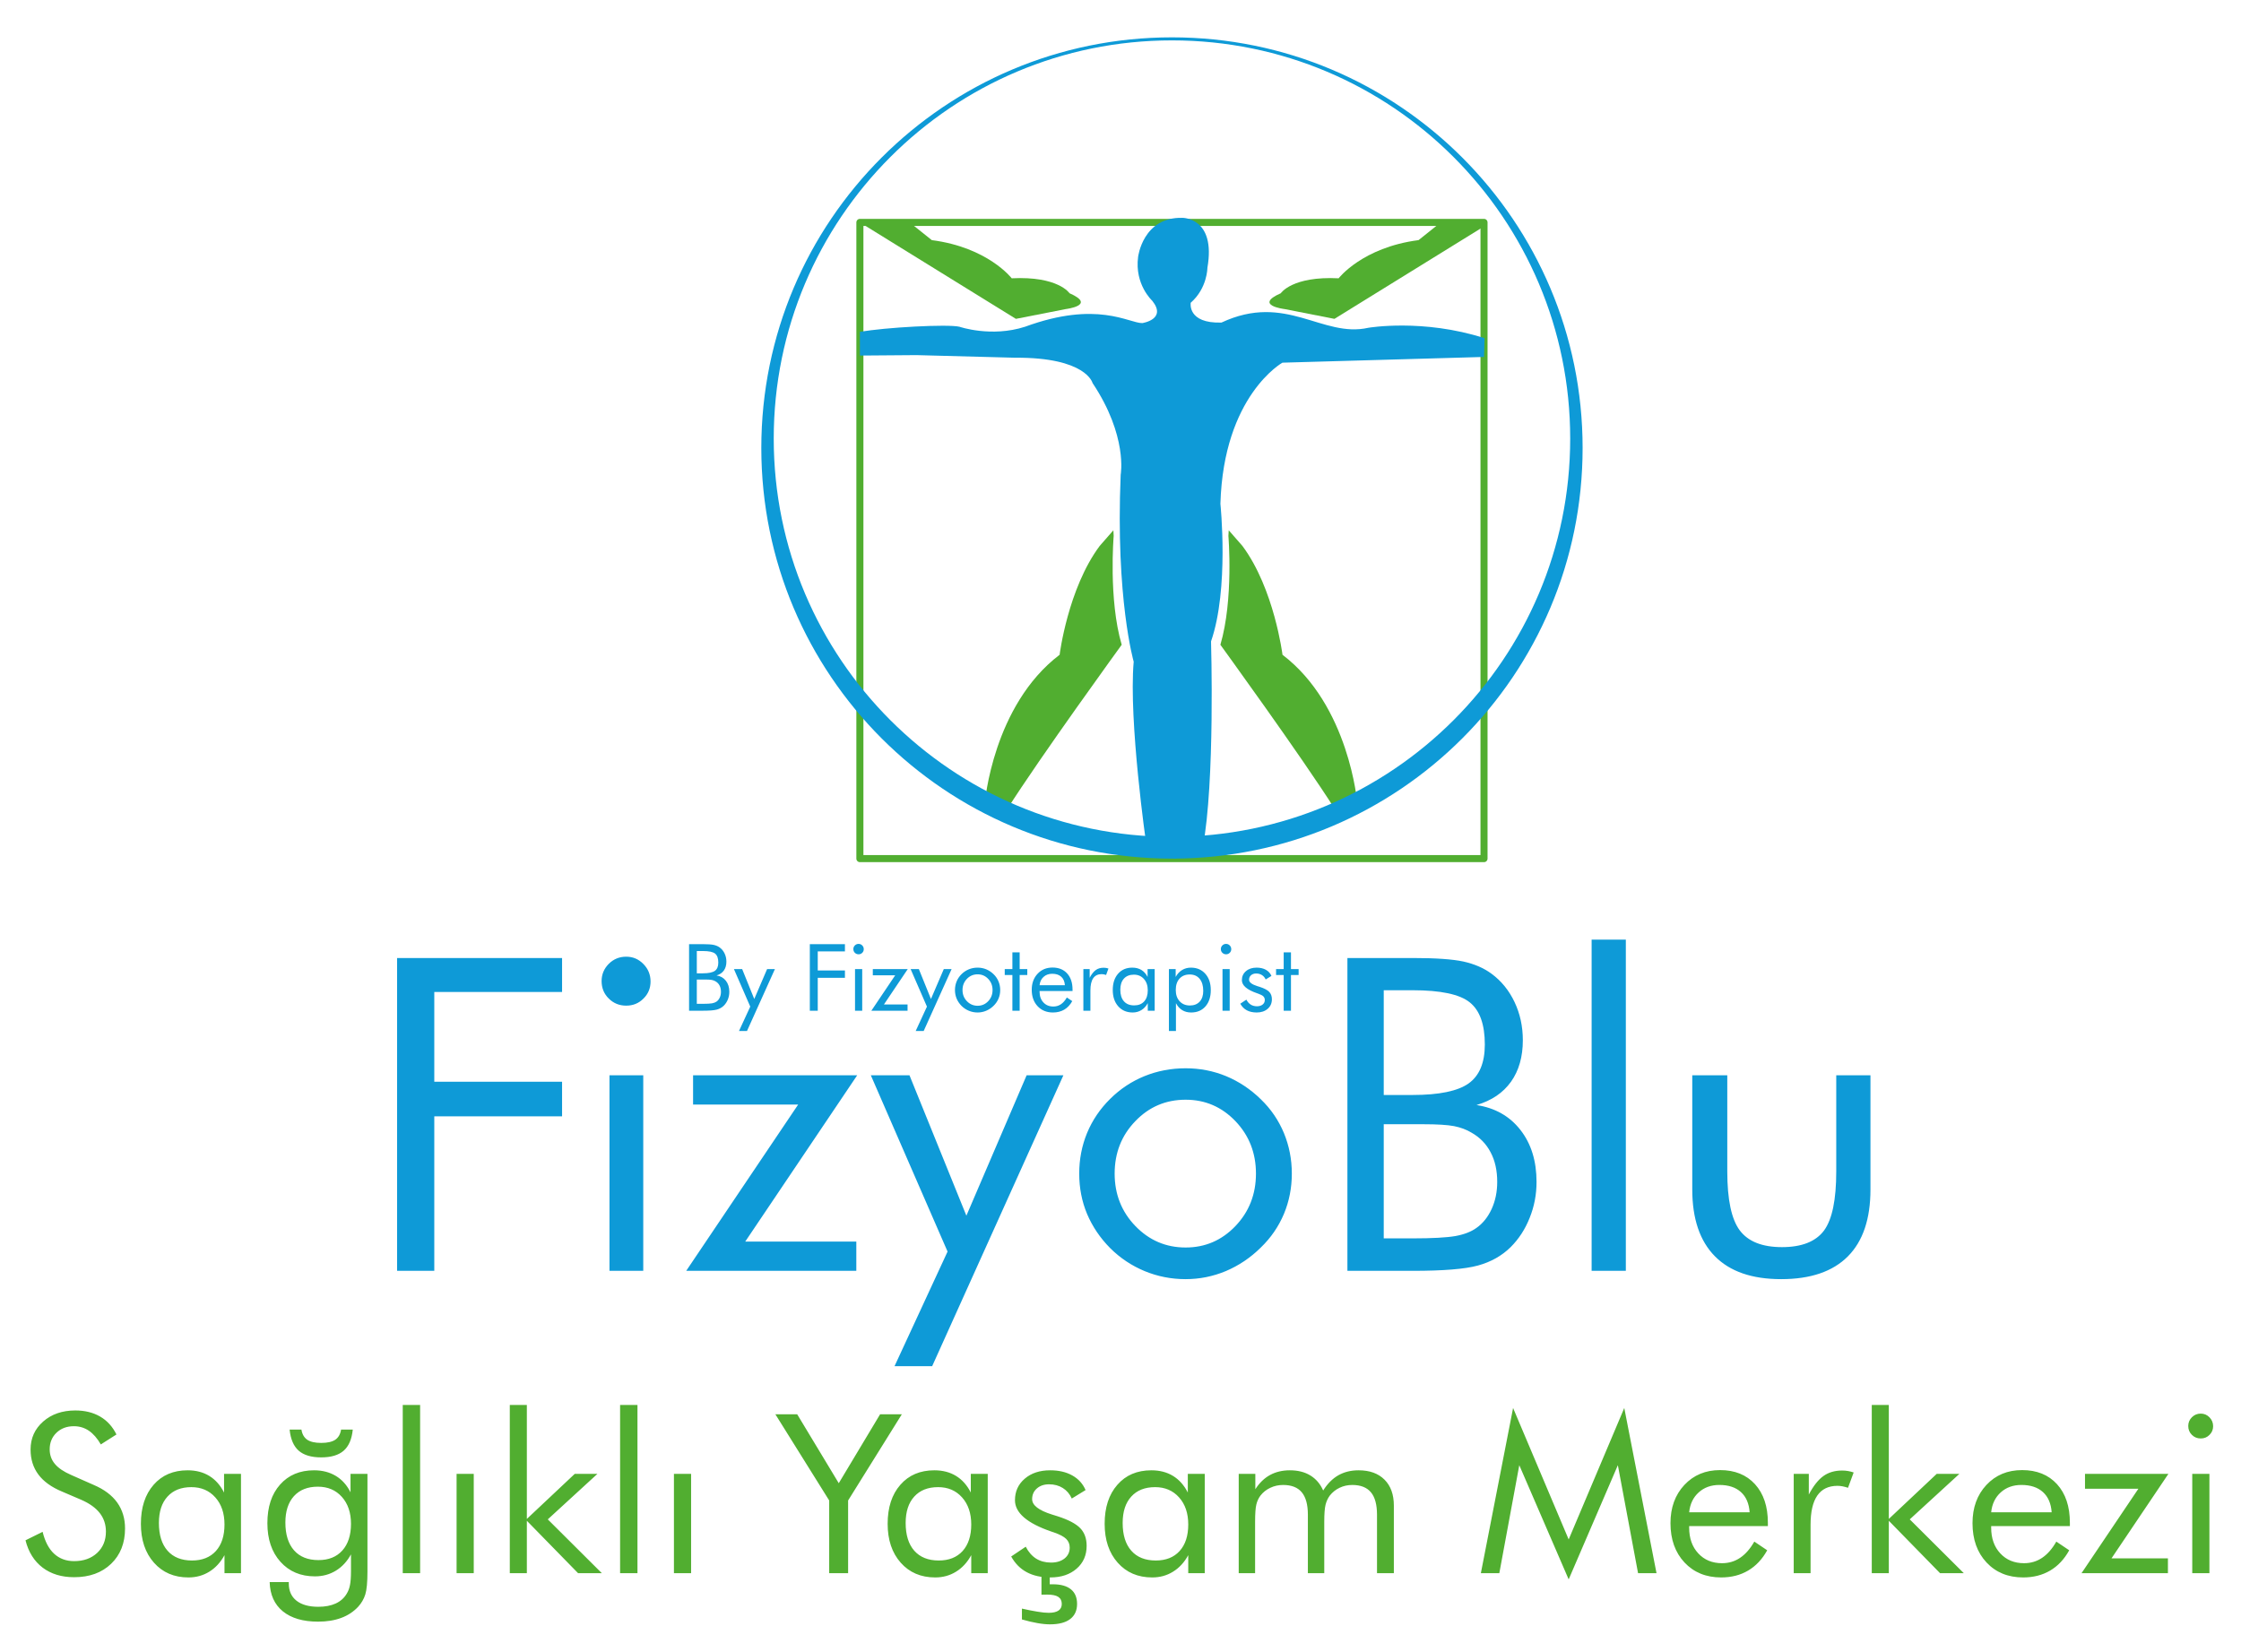
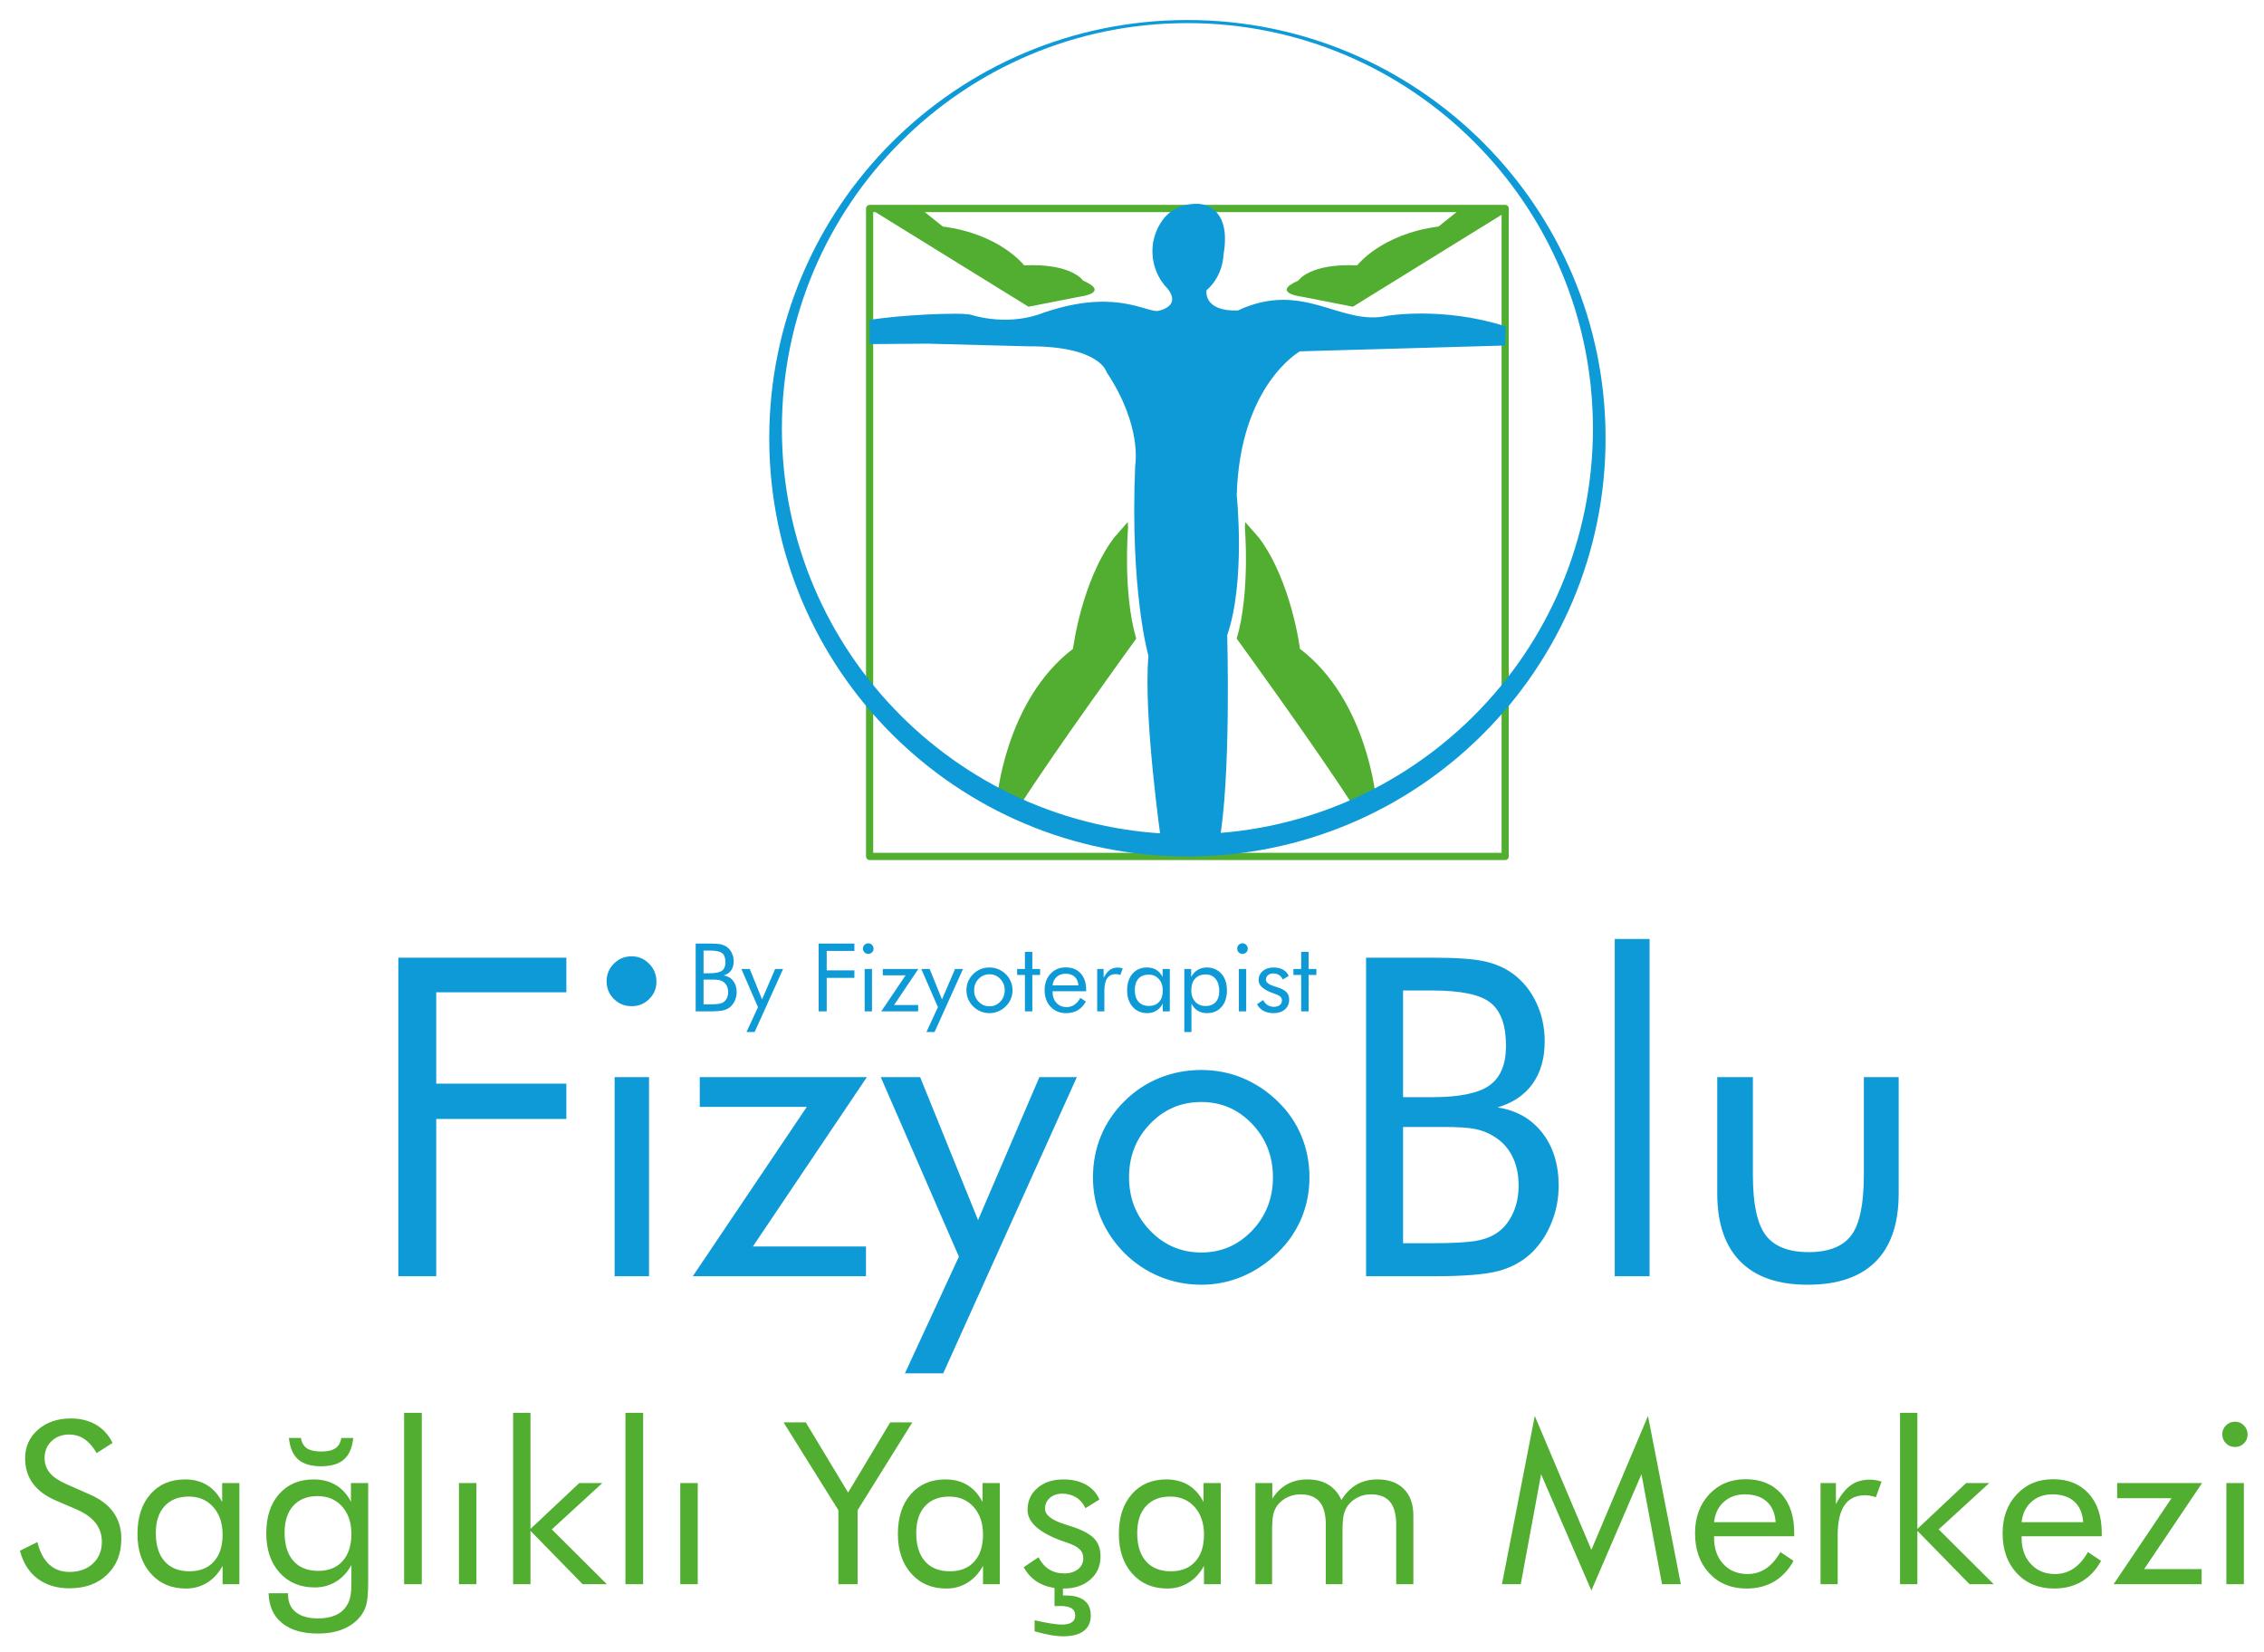
- <svg xmlns="http://www.w3.org/2000/svg" viewBox="108 280 380 280" width="100%" height="100%">
+ <svg xmlns="http://www.w3.org/2000/svg" viewBox="109 283 377 275" width="100%" height="100%">
  <path fill-rule="nonzero" fill="rgb(5.49%, 60.393%, 84.314%)" fill-opacity="1" d="M 175.332 495.5 L 175.332 442.453 L 203.309 442.453 L 203.309 448.215 L 181.641 448.215 L 181.641 463.43 L 203.309 463.43 L 203.309 469.305 L 181.641 469.305 L 181.641 495.5 Z M 210.012 446.363 C 210.012 445.223 210.422 444.258 211.227 443.441 C 212.039 442.637 213.02 442.23 214.18 442.23 C 215.32 442.23 216.285 442.637 217.098 443.469 C 217.902 444.285 218.312 445.273 218.312 446.438 C 218.312 447.574 217.918 448.539 217.113 449.328 C 216.32 450.133 215.344 450.531 214.18 450.531 C 213.02 450.531 212.039 450.133 211.227 449.328 C 210.422 448.539 210.012 447.547 210.012 446.363 Z M 211.348 495.5 L 211.348 462.34 L 217.074 462.34 L 217.074 495.5 Z M 224.359 495.5 L 243.344 467.301 L 225.523 467.301 L 225.523 462.34 L 253.352 462.34 L 234.367 490.539 L 253.203 490.539 L 253.203 495.5 Z M 259.684 511.664 L 268.676 492.234 L 255.664 462.34 L 262.219 462.34 L 271.867 486.148 L 282.082 462.34 L 288.316 462.34 L 266.066 511.664 Z M 297.008 479.012 C 297.008 482.512 298.184 485.48 300.523 487.906 C 302.871 490.332 305.703 491.543 309.043 491.543 C 312.359 491.543 315.168 490.332 317.492 487.906 C 319.805 485.48 320.969 482.512 320.969 479.012 C 320.969 475.512 319.805 472.543 317.492 470.121 C 315.168 467.695 312.359 466.484 309.043 466.484 C 305.68 466.484 302.836 467.695 300.512 470.121 C 298.172 472.543 297.008 475.512 297.008 479.012 Z M 291 479.012 C 291 476.578 291.445 474.277 292.336 472.113 C 293.238 469.949 294.535 468.031 296.254 466.336 C 297.961 464.641 299.918 463.355 302.082 462.477 C 304.258 461.598 306.582 461.152 309.043 461.152 C 311.457 461.152 313.742 461.598 315.91 462.488 C 318.074 463.391 320.039 464.691 321.797 466.41 C 323.516 468.066 324.812 469.984 325.715 472.148 C 326.605 474.312 327.051 476.602 327.051 479.012 C 327.051 481.426 326.605 483.703 325.715 485.84 C 324.812 487.98 323.516 489.887 321.797 491.543 C 320.039 493.285 318.059 494.609 315.871 495.539 C 313.684 496.453 311.406 496.91 309.043 496.91 C 306.609 496.91 304.293 496.453 302.105 495.551 C 299.918 494.648 297.961 493.348 296.254 491.652 C 294.535 489.922 293.238 487.98 292.336 485.867 C 291.445 483.738 291 481.449 291 479.012 Z M 336.477 495.5 L 336.477 442.453 L 347.535 442.453 C 351.418 442.453 354.285 442.652 356.129 443.047 C 357.984 443.457 359.566 444.137 360.891 445.102 C 362.586 446.348 363.898 447.969 364.824 449.938 C 365.754 451.902 366.223 454.055 366.223 456.402 C 366.223 459.199 365.555 461.551 364.219 463.43 C 362.871 465.32 360.93 466.633 358.367 467.387 C 361.512 467.871 363.984 469.266 365.812 471.605 C 367.633 473.93 368.547 476.875 368.547 480.422 C 368.547 482.551 368.164 484.578 367.383 486.508 C 366.617 488.449 365.543 490.094 364.156 491.48 C 362.66 492.953 360.816 493.992 358.617 494.598 C 356.414 495.203 352.727 495.5 347.535 495.5 Z M 342.637 470.641 L 342.637 489.996 L 347.535 489.996 C 350.887 489.996 353.309 489.859 354.793 489.602 C 356.277 489.328 357.465 488.871 358.367 488.215 C 359.457 487.449 360.309 486.371 360.941 485 C 361.57 483.613 361.879 482.094 361.879 480.422 C 361.879 478.492 361.512 476.812 360.754 475.391 C 360.012 473.969 358.926 472.855 357.488 472.051 C 356.648 471.543 355.672 471.184 354.559 470.961 C 353.445 470.75 351.727 470.641 349.375 470.641 Z M 342.637 447.918 L 342.637 465.68 L 347.535 465.68 C 352.023 465.68 355.188 465.023 357.02 463.727 C 358.863 462.414 359.777 460.215 359.777 457.121 C 359.777 453.719 358.926 451.332 357.219 449.973 C 355.523 448.602 352.281 447.918 347.535 447.918 Z M 377.887 495.5 L 377.887 439.336 L 383.688 439.336 L 383.688 495.5 Z M 400.891 462.34 L 400.891 478.656 C 400.891 483.418 401.594 486.742 403.004 488.637 C 404.426 490.527 406.801 491.48 410.164 491.48 C 413.516 491.48 415.891 490.539 417.289 488.672 C 418.676 486.793 419.367 483.453 419.367 478.656 L 419.367 462.34 L 425.168 462.34 L 425.168 481.699 C 425.168 486.695 423.895 490.48 421.336 493.051 C 418.773 495.625 415 496.91 410.031 496.91 C 405.094 496.91 401.359 495.625 398.801 493.039 C 396.238 490.453 394.953 486.668 394.953 481.699 L 394.953 462.34 Z M 400.891 462.34 " />
  <path fill-rule="nonzero" fill="rgb(31.764%, 68.236%, 18.823%)" fill-opacity="1" d="M 123.898 531.809 C 125.652 532.555 126.977 533.547 127.871 534.785 C 128.758 536.031 129.203 537.492 129.203 539.184 C 129.203 541.668 128.418 543.664 126.84 545.18 C 125.262 546.695 123.172 547.453 120.57 547.453 C 118.445 547.453 116.668 546.914 115.227 545.828 C 113.797 544.738 112.828 543.191 112.324 541.195 L 115.227 539.758 C 115.625 541.391 116.27 542.629 117.168 543.465 C 118.074 544.305 119.207 544.727 120.57 544.727 C 122.176 544.727 123.477 544.262 124.473 543.336 C 125.465 542.406 125.961 541.207 125.961 539.719 C 125.961 538.52 125.613 537.469 124.922 536.582 C 124.227 535.691 123.184 534.941 121.781 534.328 L 118.508 532.926 C 116.715 532.18 115.379 531.215 114.504 530.035 C 113.625 528.859 113.184 527.445 113.184 525.805 C 113.184 523.891 113.895 522.305 115.32 521.055 C 116.742 519.805 118.559 519.176 120.77 519.176 C 122.391 519.176 123.793 519.523 124.973 520.207 C 126.16 520.895 127.086 521.91 127.746 523.25 L 125.094 524.938 C 124.496 523.895 123.816 523.125 123.07 522.613 C 122.32 522.105 121.473 521.848 120.531 521.848 C 119.332 521.848 118.344 522.219 117.578 522.953 C 116.812 523.688 116.426 524.625 116.426 525.77 C 116.426 526.723 116.723 527.555 117.312 528.25 C 117.898 528.953 118.816 529.57 120.055 530.109 Z M 146.066 538.512 C 146.066 536.609 145.547 535.074 144.508 533.918 C 143.473 532.758 142.121 532.18 140.449 532.18 C 138.723 532.18 137.371 532.711 136.402 533.781 C 135.43 534.848 134.945 536.336 134.945 538.254 C 134.945 540.289 135.438 541.859 136.41 542.961 C 137.383 544.066 138.773 544.621 140.562 544.621 C 142.277 544.621 143.629 544.086 144.605 543.012 C 145.578 541.938 146.066 540.434 146.066 538.512 Z M 148.863 529.93 L 148.863 546.773 L 146.066 546.773 L 146.066 543.715 C 145.395 544.945 144.527 545.883 143.48 546.523 C 142.43 547.172 141.254 547.492 139.953 547.492 C 137.535 547.492 135.586 546.66 134.109 544.996 C 132.633 543.336 131.891 541.133 131.891 538.398 C 131.891 535.629 132.609 533.422 134.047 531.781 C 135.48 530.141 137.402 529.324 139.809 529.324 C 141.219 529.324 142.441 529.641 143.48 530.273 C 144.516 530.902 145.359 531.844 145.992 533.094 L 145.992 529.93 Z M 167.516 538.398 C 167.516 536.508 167 534.988 165.969 533.832 C 164.938 532.68 163.582 532.102 161.898 532.102 C 160.168 532.102 158.816 532.637 157.844 533.703 C 156.875 534.773 156.391 536.262 156.391 538.18 C 156.391 540.215 156.883 541.785 157.855 542.891 C 158.828 543.996 160.211 544.551 162.008 544.551 C 163.727 544.551 165.07 544.012 166.051 542.922 C 167.023 541.836 167.516 540.328 167.516 538.398 Z M 170.309 529.93 L 170.309 546.48 C 170.309 548.309 170.184 549.609 169.941 550.383 C 169.695 551.16 169.293 551.852 168.727 552.469 C 167.941 553.309 166.98 553.945 165.848 554.359 C 164.711 554.781 163.41 554.988 161.934 554.988 C 159.383 554.988 157.391 554.402 155.965 553.242 C 154.531 552.074 153.789 550.418 153.727 548.281 L 156.969 548.281 L 156.969 548.504 C 156.969 549.773 157.402 550.746 158.277 551.438 C 159.145 552.121 160.383 552.469 161.973 552.469 C 163.129 552.469 164.113 552.281 164.926 551.91 C 165.742 551.531 166.363 550.98 166.797 550.238 C 167.055 549.824 167.238 549.34 167.344 548.785 C 167.457 548.234 167.516 547.441 167.516 546.41 L 167.516 543.578 C 166.859 544.777 166.008 545.699 164.957 546.34 C 163.902 546.988 162.715 547.309 161.398 547.309 C 158.98 547.309 157.031 546.484 155.555 544.84 C 154.078 543.199 153.34 541.012 153.34 538.293 C 153.34 535.539 154.055 533.359 155.492 531.746 C 156.926 530.129 158.848 529.324 161.254 529.324 C 162.652 529.324 163.883 529.641 164.938 530.273 C 165.992 530.902 166.824 531.832 167.438 533.059 L 167.438 529.93 Z M 157.109 522.418 L 159.113 522.418 C 159.238 523.203 159.566 523.777 160.098 524.141 C 160.633 524.5 161.418 524.68 162.469 524.68 C 163.523 524.68 164.316 524.5 164.852 524.141 C 165.383 523.777 165.711 523.203 165.836 522.418 L 167.82 522.418 C 167.652 524.055 167.137 525.246 166.277 526 C 165.414 526.754 164.145 527.133 162.469 527.133 C 160.785 527.133 159.516 526.754 158.652 526 C 157.793 525.246 157.277 524.055 157.109 522.418 Z M 176.293 546.773 L 176.293 518.242 L 179.238 518.242 L 179.238 546.773 Z M 185.422 546.773 L 185.422 529.93 L 188.332 529.93 L 188.332 546.773 Z M 194.445 546.773 L 194.445 518.242 L 197.336 518.242 L 197.336 537.57 L 205.457 529.93 L 209.301 529.93 L 200.887 537.645 L 210.055 546.773 L 206.027 546.773 L 197.336 537.883 L 197.336 546.773 Z M 213.148 546.773 L 213.148 518.242 L 216.094 518.242 L 216.094 546.773 Z M 222.277 546.773 L 222.277 529.93 L 225.188 529.93 L 225.188 546.773 Z M 248.605 546.773 L 248.605 534.441 L 239.477 519.824 L 243.176 519.824 L 250.227 531.512 L 257.238 519.824 L 260.922 519.824 L 251.812 534.441 L 251.812 546.773 Z M 272.691 538.512 C 272.691 536.609 272.168 535.074 271.133 533.918 C 270.098 532.758 268.746 532.18 267.074 532.18 C 265.344 532.18 263.996 532.711 263.027 533.781 C 262.055 534.848 261.57 536.336 261.57 538.254 C 261.57 540.289 262.059 541.859 263.031 542.961 C 264.008 544.066 265.395 544.621 267.188 544.621 C 268.902 544.621 270.254 544.086 271.227 543.012 C 272.199 541.938 272.691 540.434 272.691 538.512 Z M 275.488 529.93 L 275.488 546.773 L 272.691 546.773 L 272.691 543.715 C 272.02 544.945 271.152 545.883 270.102 546.523 C 269.055 547.172 267.879 547.492 266.578 547.492 C 264.156 547.492 262.211 546.66 260.734 544.996 C 259.258 543.336 258.516 541.133 258.516 538.398 C 258.516 535.629 259.23 533.422 260.672 531.781 C 262.102 530.141 264.027 529.324 266.434 529.324 C 267.84 529.324 269.066 529.641 270.102 530.273 C 271.141 530.902 271.98 531.844 272.617 533.094 L 272.617 529.93 Z M 279.465 543.941 L 281.93 542.281 C 282.395 543.18 282.984 543.852 283.695 544.301 C 284.41 544.746 285.254 544.973 286.219 544.973 C 287.164 544.973 287.93 544.738 288.516 544.273 C 289.098 543.805 289.387 543.191 289.387 542.434 C 289.387 541.844 289.188 541.352 288.789 540.957 C 288.387 540.566 287.703 540.203 286.734 539.867 L 286.258 539.707 C 282.156 538.297 280.105 536.527 280.105 534.402 C 280.105 532.906 280.66 531.688 281.766 530.746 C 282.871 529.797 284.305 529.324 286.07 529.324 C 287.535 529.324 288.785 529.613 289.828 530.199 C 290.871 530.781 291.617 531.605 292.078 532.676 L 289.738 534.113 C 289.395 533.34 288.883 532.742 288.219 532.328 C 287.547 531.906 286.773 531.699 285.887 531.699 C 285.039 531.699 284.348 531.938 283.812 532.41 C 283.277 532.883 283.016 533.484 283.016 534.219 C 283.016 535.25 284.133 536.117 286.363 536.816 C 286.785 536.953 287.117 537.055 287.363 537.129 C 289.191 537.719 290.461 538.395 291.184 539.148 C 291.902 539.902 292.258 540.898 292.258 542.137 C 292.258 543.734 291.691 545.023 290.555 546.008 C 289.418 546.996 287.938 547.492 286.105 547.492 C 284.535 547.492 283.203 547.195 282.105 546.605 C 281.004 546.02 280.125 545.129 279.465 543.941 Z M 281.285 554.617 L 281.285 552.777 C 282.254 552.996 283.133 553.172 283.918 553.297 C 284.707 553.43 285.332 553.492 285.816 553.492 C 286.555 553.492 287.105 553.367 287.484 553.113 C 287.855 552.863 288.043 552.488 288.043 551.984 C 288.043 551.445 287.84 551.043 287.445 550.785 C 287.043 550.527 286.422 550.402 285.574 550.402 C 285.328 550.402 285.141 550.402 285 550.406 C 284.867 550.414 284.73 550.418 284.598 550.418 L 284.598 546.773 L 286 546.773 L 286 548.652 L 286.535 548.652 C 287.871 548.652 288.891 548.938 289.59 549.504 C 290.285 550.066 290.637 550.891 290.637 551.984 C 290.637 553.102 290.246 553.957 289.461 554.555 C 288.676 555.152 287.535 555.445 286.039 555.445 C 285.422 555.445 284.711 555.379 283.906 555.234 C 283.109 555.094 282.23 554.887 281.285 554.617 Z M 309.488 538.512 C 309.488 536.609 308.969 535.074 307.93 533.918 C 306.895 532.758 305.543 532.18 303.871 532.18 C 302.145 532.18 300.793 532.711 299.824 533.781 C 298.852 534.848 298.367 536.336 298.367 538.254 C 298.367 540.289 298.855 541.859 299.832 542.961 C 300.805 544.066 302.191 544.621 303.984 544.621 C 305.699 544.621 307.051 544.086 308.023 543.012 C 309 541.938 309.488 540.434 309.488 538.512 Z M 312.285 529.93 L 312.285 546.773 L 309.488 546.773 L 309.488 543.715 C 308.816 544.945 307.949 545.883 306.898 546.523 C 305.852 547.172 304.676 547.492 303.375 547.492 C 300.957 547.492 299.008 546.66 297.531 544.996 C 296.055 543.336 295.312 541.133 295.312 538.398 C 295.312 535.629 296.027 533.422 297.469 531.781 C 298.898 530.141 300.824 529.324 303.23 529.324 C 304.637 529.324 305.863 529.641 306.898 530.273 C 307.938 530.902 308.777 531.844 309.414 533.094 L 309.414 529.93 Z M 341.496 546.773 L 341.496 536.852 C 341.496 535.148 341.152 533.883 340.469 533.059 C 339.781 532.23 338.727 531.812 337.301 531.812 C 336.527 531.812 335.812 531.969 335.156 532.285 C 334.496 532.594 333.945 533.039 333.484 533.617 C 333.16 534.059 332.922 534.57 332.77 535.164 C 332.625 535.754 332.551 536.723 332.551 538.07 L 332.551 546.773 L 329.773 546.773 L 329.773 536.852 C 329.773 535.148 329.426 533.883 328.742 533.059 C 328.055 532.23 327 531.812 325.574 531.812 C 324.801 531.812 324.078 531.969 323.414 532.285 C 322.742 532.594 322.18 533.039 321.73 533.617 C 321.41 534.043 321.176 534.539 321.039 535.105 C 320.895 535.672 320.824 536.66 320.824 538.07 L 320.824 546.773 L 318.047 546.773 L 318.047 529.93 L 320.863 529.93 L 320.863 532.531 C 321.559 531.449 322.395 530.645 323.363 530.117 C 324.336 529.59 325.449 529.324 326.711 529.324 C 328.074 529.324 329.238 529.613 330.191 530.199 C 331.148 530.781 331.879 531.633 332.367 532.75 C 333.09 531.602 333.945 530.738 334.93 530.172 C 335.926 529.609 337.066 529.324 338.367 529.324 C 340.246 529.324 341.711 529.852 342.766 530.91 C 343.824 531.965 344.352 533.434 344.352 535.309 L 344.352 546.773 Z M 373.996 547.824 L 365.621 528.457 L 362.234 546.773 L 359.105 546.773 L 364.57 518.758 L 373.996 541.051 L 383.422 518.758 L 388.891 546.773 L 385.762 546.773 L 382.336 528.457 Z M 404.68 536.449 C 404.578 534.961 404.09 533.816 403.199 533.012 C 402.312 532.211 401.094 531.809 399.547 531.809 C 398.145 531.809 396.977 532.23 396.047 533.07 C 395.109 533.914 394.57 535.035 394.426 536.449 Z M 407.773 538.789 L 394.426 538.789 L 394.426 539.047 C 394.426 540.848 394.941 542.309 395.973 543.414 C 397 544.527 398.348 545.078 400.004 545.078 C 401.129 545.078 402.156 544.777 403.059 544.168 C 403.969 543.559 404.773 542.641 405.473 541.414 L 407.66 542.887 C 406.816 544.414 405.734 545.555 404.422 546.328 C 403.109 547.102 401.59 547.492 399.855 547.492 C 397.293 547.492 395.219 546.645 393.633 544.953 C 392.051 543.258 391.258 541.039 391.258 538.285 C 391.258 535.652 392.043 533.492 393.613 531.809 C 395.188 530.129 397.203 529.289 399.672 529.289 C 402.16 529.289 404.133 530.086 405.59 531.68 C 407.043 533.277 407.773 535.457 407.773 538.215 Z M 412.156 546.773 L 412.156 529.93 L 414.715 529.93 L 414.715 533.434 C 415.488 531.969 416.312 530.926 417.184 530.301 C 418.051 529.676 419.113 529.363 420.363 529.363 C 420.711 529.363 421.043 529.387 421.363 529.445 C 421.68 529.5 422 529.582 422.32 529.691 L 421.363 532.289 C 421.031 532.18 420.715 532.098 420.422 532.039 C 420.125 531.988 419.844 531.957 419.578 531.957 C 418.051 531.957 416.914 532.512 416.156 533.605 C 415.395 534.703 415.012 536.355 415.012 538.57 L 415.012 546.773 Z M 425.391 546.773 L 425.391 518.242 L 428.281 518.242 L 428.281 537.57 L 436.402 529.93 L 440.246 529.93 L 431.832 537.645 L 441 546.773 L 436.973 546.773 L 428.281 537.883 L 428.281 546.773 Z M 455.895 536.449 C 455.793 534.961 455.301 533.816 454.41 533.012 C 453.523 532.211 452.305 531.809 450.758 531.809 C 449.359 531.809 448.188 532.23 447.258 533.07 C 446.324 533.914 445.781 535.035 445.637 536.449 Z M 458.984 538.789 L 445.637 538.789 L 445.637 539.047 C 445.637 540.848 446.152 542.309 447.184 543.414 C 448.215 544.527 449.559 545.078 451.219 545.078 C 452.344 545.078 453.367 544.777 454.273 544.168 C 455.184 543.559 455.988 542.641 456.684 541.414 L 458.871 542.887 C 458.031 544.414 456.949 545.555 455.637 546.328 C 454.32 547.102 452.801 547.492 451.066 547.492 C 448.504 547.492 446.43 546.645 444.848 544.953 C 443.262 543.258 442.473 541.039 442.473 538.285 C 442.473 535.652 443.258 533.492 444.828 531.809 C 446.398 530.129 448.414 529.289 450.887 529.289 C 453.375 529.289 455.348 530.086 456.805 531.68 C 458.254 533.277 458.984 535.457 458.984 538.215 Z M 460.957 546.773 L 470.602 532.449 L 461.547 532.449 L 461.547 529.93 L 475.688 529.93 L 466.043 544.254 L 475.609 544.254 L 475.609 546.773 Z M 479.055 521.809 C 479.055 521.23 479.262 520.742 479.672 520.328 C 480.086 519.918 480.582 519.711 481.172 519.711 C 481.75 519.711 482.242 519.918 482.656 520.34 C 483.062 520.754 483.273 521.258 483.273 521.848 C 483.273 522.426 483.07 522.914 482.66 523.316 C 482.258 523.727 481.762 523.926 481.172 523.926 C 480.582 523.926 480.086 523.727 479.672 523.316 C 479.262 522.914 479.055 522.414 479.055 521.809 Z M 479.734 546.773 L 479.734 529.93 L 482.645 529.93 L 482.645 546.773 Z M 479.734 546.773 " />
  <path fill-rule="evenodd" fill="rgb(31.764%, 68.236%, 18.823%)" fill-opacity="1" d="M 316.297 370.883 C 316.297 370.883 317.203 381.637 314.938 389.336 C 314.938 389.336 328.75 408.355 334.41 417.297 L 338.148 416.164 C 338.148 416.164 336.789 399.637 325.469 391.031 C 325.469 391.031 324.066 379.824 318.676 372.578 L 316.352 369.922 Z M 316.297 370.883 " />
  <path fill-rule="evenodd" fill="rgb(31.764%, 68.236%, 18.823%)" fill-opacity="1" d="M 296.844 370.883 C 296.844 370.883 295.938 381.637 298.203 389.336 C 298.203 389.336 284.391 408.355 278.73 417.297 L 274.996 416.164 C 274.996 416.164 276.352 399.637 287.676 391.031 C 287.676 391.031 289.074 379.824 294.469 372.578 L 296.793 369.922 Z M 296.844 370.883 " />
  <path fill="none" stroke-width="0.776" stroke-linecap="round" stroke-linejoin="round" stroke="rgb(31.764%, 68.236%, 18.823%)" stroke-opacity="1" stroke-miterlimit="22.926" d="M 164.487 338.075 L 233.074 338.075 L 233.074 268.419 L 164.487 268.419 Z M 164.487 338.075 " transform="matrix(1.543032, 0, 0, -1.548795, 0.000000000000012657, 841.3231)" />
  <path fill-rule="evenodd" fill="rgb(5.49%, 60.393%, 84.314%)" fill-opacity="1" d="M 306.727 286.332 C 345.184 286.332 376.359 317.508 376.359 355.965 C 376.359 394.422 345.184 425.598 306.727 425.598 C 268.27 425.598 237.094 394.422 237.094 355.965 C 237.094 317.508 268.27 286.332 306.727 286.332 Z M 306.727 286.848 C 344.02 286.848 374.254 317.082 374.254 354.375 C 374.254 391.668 344.02 421.902 306.727 421.902 C 269.434 421.902 239.199 391.668 239.199 354.375 C 239.199 317.082 269.434 286.848 306.727 286.848 " />
  <path fill-rule="evenodd" fill="rgb(5.49%, 60.393%, 84.314%)" fill-opacity="1" d="M 302.363 423.133 C 302.363 423.133 299.355 402.188 300.238 392.207 C 300.238 392.207 297.148 381.52 298.031 360.492 C 298.031 360.492 299.266 353.957 293.258 344.945 C 293.258 344.945 292.199 340.574 280.098 340.66 L 263.402 340.219 L 253.812 340.293 L 253.812 336.281 C 258.07 335.508 268.695 334.941 270.688 335.406 C 270.688 335.406 276.074 337.262 281.816 335.406 C 294.051 330.914 299.379 334.789 301.691 334.789 C 301.691 334.789 305.934 334.168 303.371 330.988 C 303.371 330.988 300.367 328.25 300.984 323.57 C 300.984 323.57 301.781 316.766 308.496 316.941 C 308.496 316.941 314.234 316.855 312.734 325.426 C 312.734 325.426 312.734 328.867 309.906 331.34 C 309.906 331.34 309.289 334.875 315.121 334.699 C 326.086 329.574 332.188 337.352 340.031 335.582 C 340.031 335.582 349.305 333.992 359.73 337.348 L 359.641 340.527 L 325.457 341.5 C 325.457 341.5 315.473 347.066 314.941 365.441 C 314.941 365.441 316.445 379.84 313.352 388.762 C 313.352 388.762 314.059 412.613 311.941 423.742 L 307.258 425.598 Z M 302.363 423.133 " />
  <path fill-rule="evenodd" fill="rgb(31.764%, 68.236%, 18.823%)" fill-opacity="1" d="M 280.262 334.07 L 288.723 332.41 C 288.723 332.41 294.02 331.777 289.355 329.723 C 289.355 329.723 287.457 326.797 279.551 327.191 C 279.551 327.191 275.543 321.957 266 320.719 L 262.469 317.895 L 253.812 317.719 Z M 280.262 334.07 " />
  <path fill-rule="evenodd" fill="rgb(31.764%, 68.236%, 18.823%)" fill-opacity="1" d="M 334.277 334.07 L 325.816 332.41 C 325.816 332.41 320.52 331.777 325.184 329.723 C 325.184 329.723 327.082 326.797 334.988 327.191 C 334.988 327.191 339 321.957 348.539 320.719 L 352.074 317.895 L 359.688 317.738 L 359.688 318.363 Z M 334.277 334.07 " />
  <path fill-rule="nonzero" fill="rgb(5.49%, 60.393%, 84.314%)" fill-opacity="1" d="M 224.844 451.391 L 224.844 440.105 L 227.199 440.105 C 228.023 440.105 228.633 440.148 229.027 440.23 C 229.422 440.32 229.758 440.465 230.039 440.668 C 230.398 440.934 230.68 441.281 230.875 441.699 C 231.074 442.117 231.172 442.574 231.172 443.074 C 231.172 443.668 231.031 444.168 230.746 444.57 C 230.461 444.973 230.047 445.25 229.504 445.41 C 230.172 445.512 230.695 445.812 231.086 446.309 C 231.473 446.801 231.668 447.43 231.668 448.184 C 231.668 448.637 231.586 449.07 231.422 449.48 C 231.258 449.891 231.027 450.242 230.734 450.535 C 230.414 450.848 230.023 451.07 229.555 451.199 C 229.086 451.328 228.301 451.391 227.199 451.391 Z M 226.156 446.102 L 226.156 450.223 L 227.199 450.223 C 227.91 450.223 228.426 450.191 228.742 450.137 C 229.059 450.078 229.309 449.98 229.504 449.844 C 229.734 449.68 229.914 449.449 230.051 449.156 C 230.184 448.863 230.25 448.539 230.25 448.184 C 230.25 447.773 230.172 447.414 230.012 447.113 C 229.852 446.809 229.621 446.574 229.316 446.402 C 229.137 446.293 228.93 446.219 228.691 446.172 C 228.453 446.125 228.09 446.102 227.59 446.102 Z M 226.156 441.27 L 226.156 445.047 L 227.199 445.047 C 228.152 445.047 228.824 444.906 229.215 444.633 C 229.609 444.352 229.801 443.883 229.801 443.227 C 229.801 442.504 229.621 441.996 229.258 441.707 C 228.898 441.414 228.207 441.27 227.199 441.27 Z M 233.309 454.832 L 235.219 450.695 L 232.453 444.336 L 233.848 444.336 L 235.898 449.402 L 238.074 444.336 L 239.398 444.336 L 234.664 454.832 Z M 245.32 451.391 L 245.32 440.105 L 251.273 440.105 L 251.273 441.332 L 246.664 441.332 L 246.664 444.57 L 251.273 444.57 L 251.273 445.816 L 246.664 445.816 L 246.664 451.391 Z M 252.699 440.938 C 252.699 440.695 252.789 440.488 252.957 440.316 C 253.133 440.145 253.34 440.059 253.586 440.059 C 253.828 440.059 254.035 440.145 254.207 440.32 C 254.379 440.496 254.465 440.707 254.465 440.953 C 254.465 441.195 254.383 441.402 254.211 441.57 C 254.043 441.738 253.836 441.824 253.586 441.824 C 253.34 441.824 253.133 441.738 252.957 441.57 C 252.789 441.402 252.699 441.191 252.699 440.938 Z M 252.984 451.391 L 252.984 444.336 L 254.203 444.336 L 254.203 451.391 Z M 255.754 451.391 L 259.793 445.391 L 256 445.391 L 256 444.336 L 261.922 444.336 L 257.883 450.336 L 261.891 450.336 L 261.891 451.391 Z M 263.27 454.832 L 265.18 450.695 L 262.414 444.336 L 263.809 444.336 L 265.859 449.402 L 268.035 444.336 L 269.359 444.336 L 264.625 454.832 Z M 271.211 447.883 C 271.211 448.629 271.461 449.262 271.957 449.777 C 272.457 450.293 273.059 450.551 273.77 450.551 C 274.477 450.551 275.074 450.293 275.566 449.777 C 276.059 449.262 276.305 448.629 276.305 447.883 C 276.305 447.141 276.059 446.508 275.566 445.992 C 275.074 445.477 274.477 445.219 273.77 445.219 C 273.055 445.219 272.449 445.477 271.953 445.992 C 271.457 446.508 271.211 447.141 271.211 447.883 Z M 269.93 447.883 C 269.93 447.367 270.027 446.875 270.215 446.414 C 270.406 445.957 270.684 445.547 271.047 445.188 C 271.414 444.828 271.828 444.555 272.289 444.367 C 272.75 444.18 273.246 444.086 273.77 444.086 C 274.281 444.086 274.77 444.18 275.23 444.367 C 275.691 444.562 276.109 444.836 276.484 445.203 C 276.848 445.555 277.125 445.965 277.316 446.426 C 277.508 446.883 277.602 447.371 277.602 447.883 C 277.602 448.398 277.508 448.883 277.316 449.336 C 277.125 449.793 276.848 450.195 276.484 450.551 C 276.109 450.922 275.688 451.203 275.223 451.398 C 274.758 451.594 274.273 451.691 273.77 451.691 C 273.25 451.691 272.758 451.594 272.293 451.402 C 271.828 451.211 271.414 450.934 271.047 450.574 C 270.684 450.203 270.406 449.793 270.215 449.344 C 270.027 448.891 269.93 448.402 269.93 447.883 Z M 279.668 445.332 L 278.371 445.332 L 278.371 444.336 L 279.668 444.336 L 279.668 441.492 L 280.902 441.492 L 280.902 444.336 L 282.195 444.336 L 282.195 445.332 L 280.902 445.332 L 280.902 451.391 L 279.668 451.391 Z M 288.57 447.07 C 288.527 446.445 288.324 445.965 287.949 445.629 C 287.578 445.293 287.07 445.125 286.422 445.125 C 285.836 445.125 285.344 445.301 284.957 445.652 C 284.562 446.004 284.336 446.477 284.277 447.07 Z M 289.867 448.047 L 284.277 448.047 L 284.277 448.156 C 284.277 448.91 284.492 449.52 284.926 449.984 C 285.355 450.449 285.918 450.68 286.613 450.68 C 287.086 450.68 287.512 450.555 287.891 450.301 C 288.273 450.043 288.609 449.66 288.902 449.148 L 289.82 449.762 C 289.465 450.402 289.012 450.883 288.465 451.207 C 287.914 451.527 287.277 451.691 286.551 451.691 C 285.477 451.691 284.609 451.336 283.945 450.629 C 283.281 449.918 282.949 448.988 282.949 447.836 C 282.949 446.734 283.281 445.828 283.938 445.125 C 284.594 444.422 285.441 444.07 286.473 444.07 C 287.516 444.07 288.344 444.402 288.953 445.07 C 289.559 445.738 289.867 446.652 289.867 447.809 Z M 291.703 451.391 L 291.703 444.336 L 292.773 444.336 L 292.773 445.805 C 293.098 445.191 293.441 444.754 293.809 444.492 C 294.172 444.23 294.617 444.102 295.141 444.102 C 295.285 444.102 295.422 444.109 295.559 444.133 C 295.688 444.156 295.824 444.191 295.957 444.238 L 295.559 445.328 C 295.418 445.277 295.285 445.246 295.164 445.223 C 295.039 445.199 294.922 445.188 294.809 445.188 C 294.172 445.188 293.695 445.418 293.375 445.875 C 293.059 446.336 292.898 447.027 292.898 447.953 L 292.898 451.391 Z M 302.625 447.93 C 302.625 447.133 302.406 446.492 301.973 446.008 C 301.539 445.52 300.973 445.277 300.273 445.277 C 299.551 445.277 298.984 445.504 298.578 445.949 C 298.172 446.398 297.969 447.02 297.969 447.824 C 297.969 448.676 298.172 449.336 298.582 449.793 C 298.988 450.258 299.57 450.488 300.32 450.488 C 301.039 450.488 301.605 450.266 302.012 449.816 C 302.422 449.367 302.625 448.738 302.625 447.93 Z M 303.797 444.336 L 303.797 451.391 L 302.625 451.391 L 302.625 450.109 C 302.344 450.625 301.98 451.02 301.543 451.285 C 301.102 451.559 300.609 451.691 300.066 451.691 C 299.051 451.691 298.238 451.344 297.617 450.648 C 297 449.953 296.688 449.027 296.688 447.883 C 296.688 446.723 296.988 445.801 297.594 445.113 C 298.191 444.426 298.996 444.086 300.004 444.086 C 300.594 444.086 301.105 444.215 301.543 444.48 C 301.977 444.746 302.328 445.141 302.594 445.664 L 302.594 444.336 Z M 307.371 447.883 C 307.371 448.676 307.59 449.312 308.027 449.789 C 308.465 450.266 309.043 450.504 309.766 450.504 C 310.469 450.504 311.023 450.285 311.426 449.852 C 311.828 449.414 312.031 448.809 312.031 448.031 C 312.031 447.164 311.828 446.48 311.426 445.988 C 311.023 445.496 310.461 445.246 309.742 445.246 C 309.004 445.246 308.43 445.48 308.008 445.949 C 307.582 446.414 307.371 447.059 307.371 447.883 Z M 306.211 454.832 L 306.211 444.336 L 307.355 444.336 L 307.355 445.664 C 307.629 445.156 307.992 444.766 308.438 444.492 C 308.883 444.223 309.383 444.086 309.934 444.086 C 310.953 444.086 311.766 444.434 312.383 445.125 C 313 445.816 313.309 446.738 313.309 447.883 C 313.309 449.051 313.008 449.977 312.402 450.664 C 311.797 451.348 310.992 451.691 309.977 451.691 C 309.398 451.691 308.891 451.559 308.461 451.293 C 308.027 451.031 307.68 450.637 307.402 450.113 L 307.402 454.832 Z M 315.016 440.938 C 315.016 440.695 315.102 440.488 315.273 440.316 C 315.445 440.145 315.652 440.059 315.902 440.059 C 316.145 440.059 316.348 440.145 316.523 440.32 C 316.691 440.496 316.781 440.707 316.781 440.953 C 316.781 441.195 316.695 441.402 316.523 441.57 C 316.355 441.738 316.148 441.824 315.902 441.824 C 315.652 441.824 315.445 441.738 315.273 441.57 C 315.102 441.402 315.016 441.191 315.016 440.938 Z M 315.297 451.391 L 315.297 444.336 L 316.516 444.336 L 316.516 451.391 Z M 318.312 450.203 L 319.344 449.512 C 319.539 449.887 319.789 450.168 320.086 450.355 C 320.383 450.543 320.738 450.637 321.141 450.637 C 321.539 450.637 321.859 450.539 322.102 450.344 C 322.348 450.148 322.469 449.891 322.469 449.574 C 322.469 449.324 322.383 449.121 322.219 448.953 C 322.051 448.793 321.762 448.641 321.359 448.5 L 321.16 448.43 C 319.441 447.844 318.582 447.102 318.582 446.211 C 318.582 445.586 318.812 445.074 319.277 444.68 C 319.738 444.281 320.34 444.086 321.078 444.086 C 321.691 444.086 322.215 444.207 322.652 444.449 C 323.09 444.695 323.402 445.039 323.594 445.488 L 322.617 446.09 C 322.473 445.766 322.258 445.516 321.98 445.344 C 321.699 445.168 321.375 445.078 321.004 445.078 C 320.648 445.078 320.359 445.18 320.133 445.375 C 319.91 445.574 319.801 445.828 319.801 446.133 C 319.801 446.566 320.27 446.93 321.203 447.223 C 321.379 447.277 321.52 447.32 321.621 447.352 C 322.387 447.602 322.918 447.883 323.223 448.199 C 323.52 448.512 323.672 448.93 323.672 449.449 C 323.672 450.117 323.434 450.656 322.957 451.07 C 322.48 451.484 321.859 451.691 321.094 451.691 C 320.438 451.691 319.879 451.566 319.418 451.32 C 318.957 451.074 318.59 450.703 318.312 450.203 Z M 325.672 445.332 L 324.379 445.332 L 324.379 444.336 L 325.672 444.336 L 325.672 441.492 L 326.906 441.492 L 326.906 444.336 L 328.203 444.336 L 328.203 445.332 L 326.906 445.332 L 326.906 451.391 L 325.672 451.391 Z M 325.672 445.332 " />
</svg>
